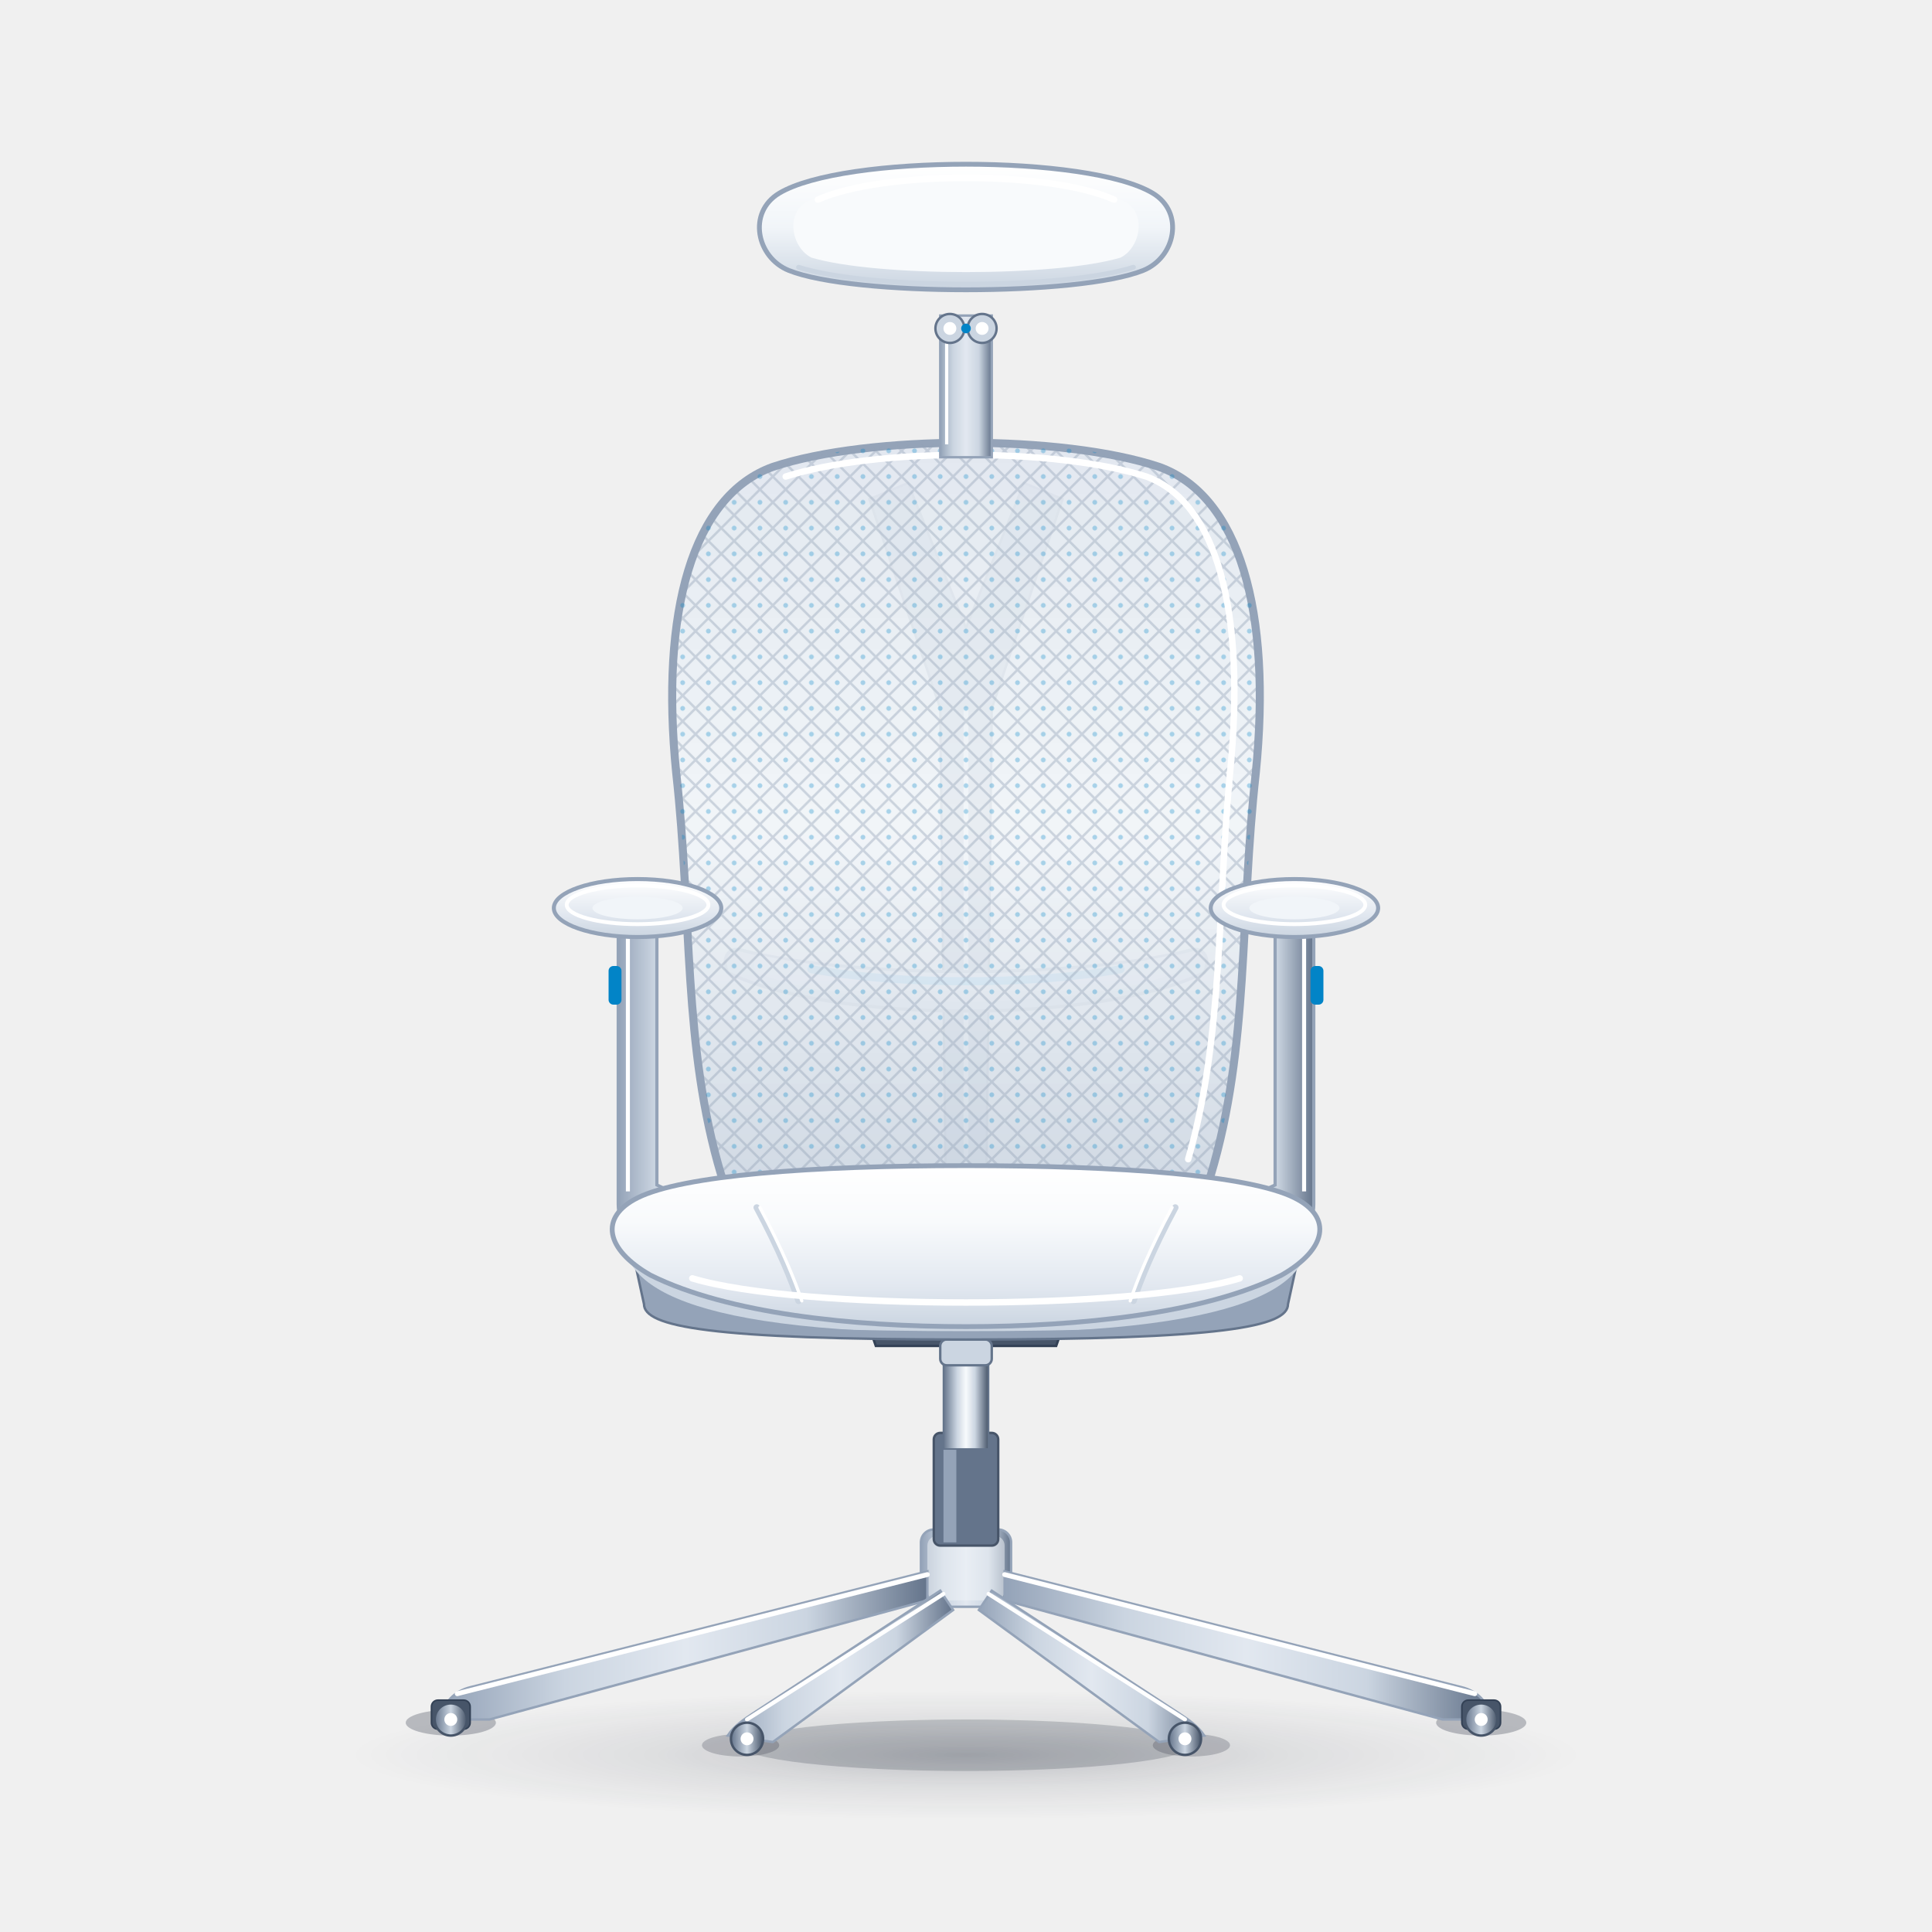
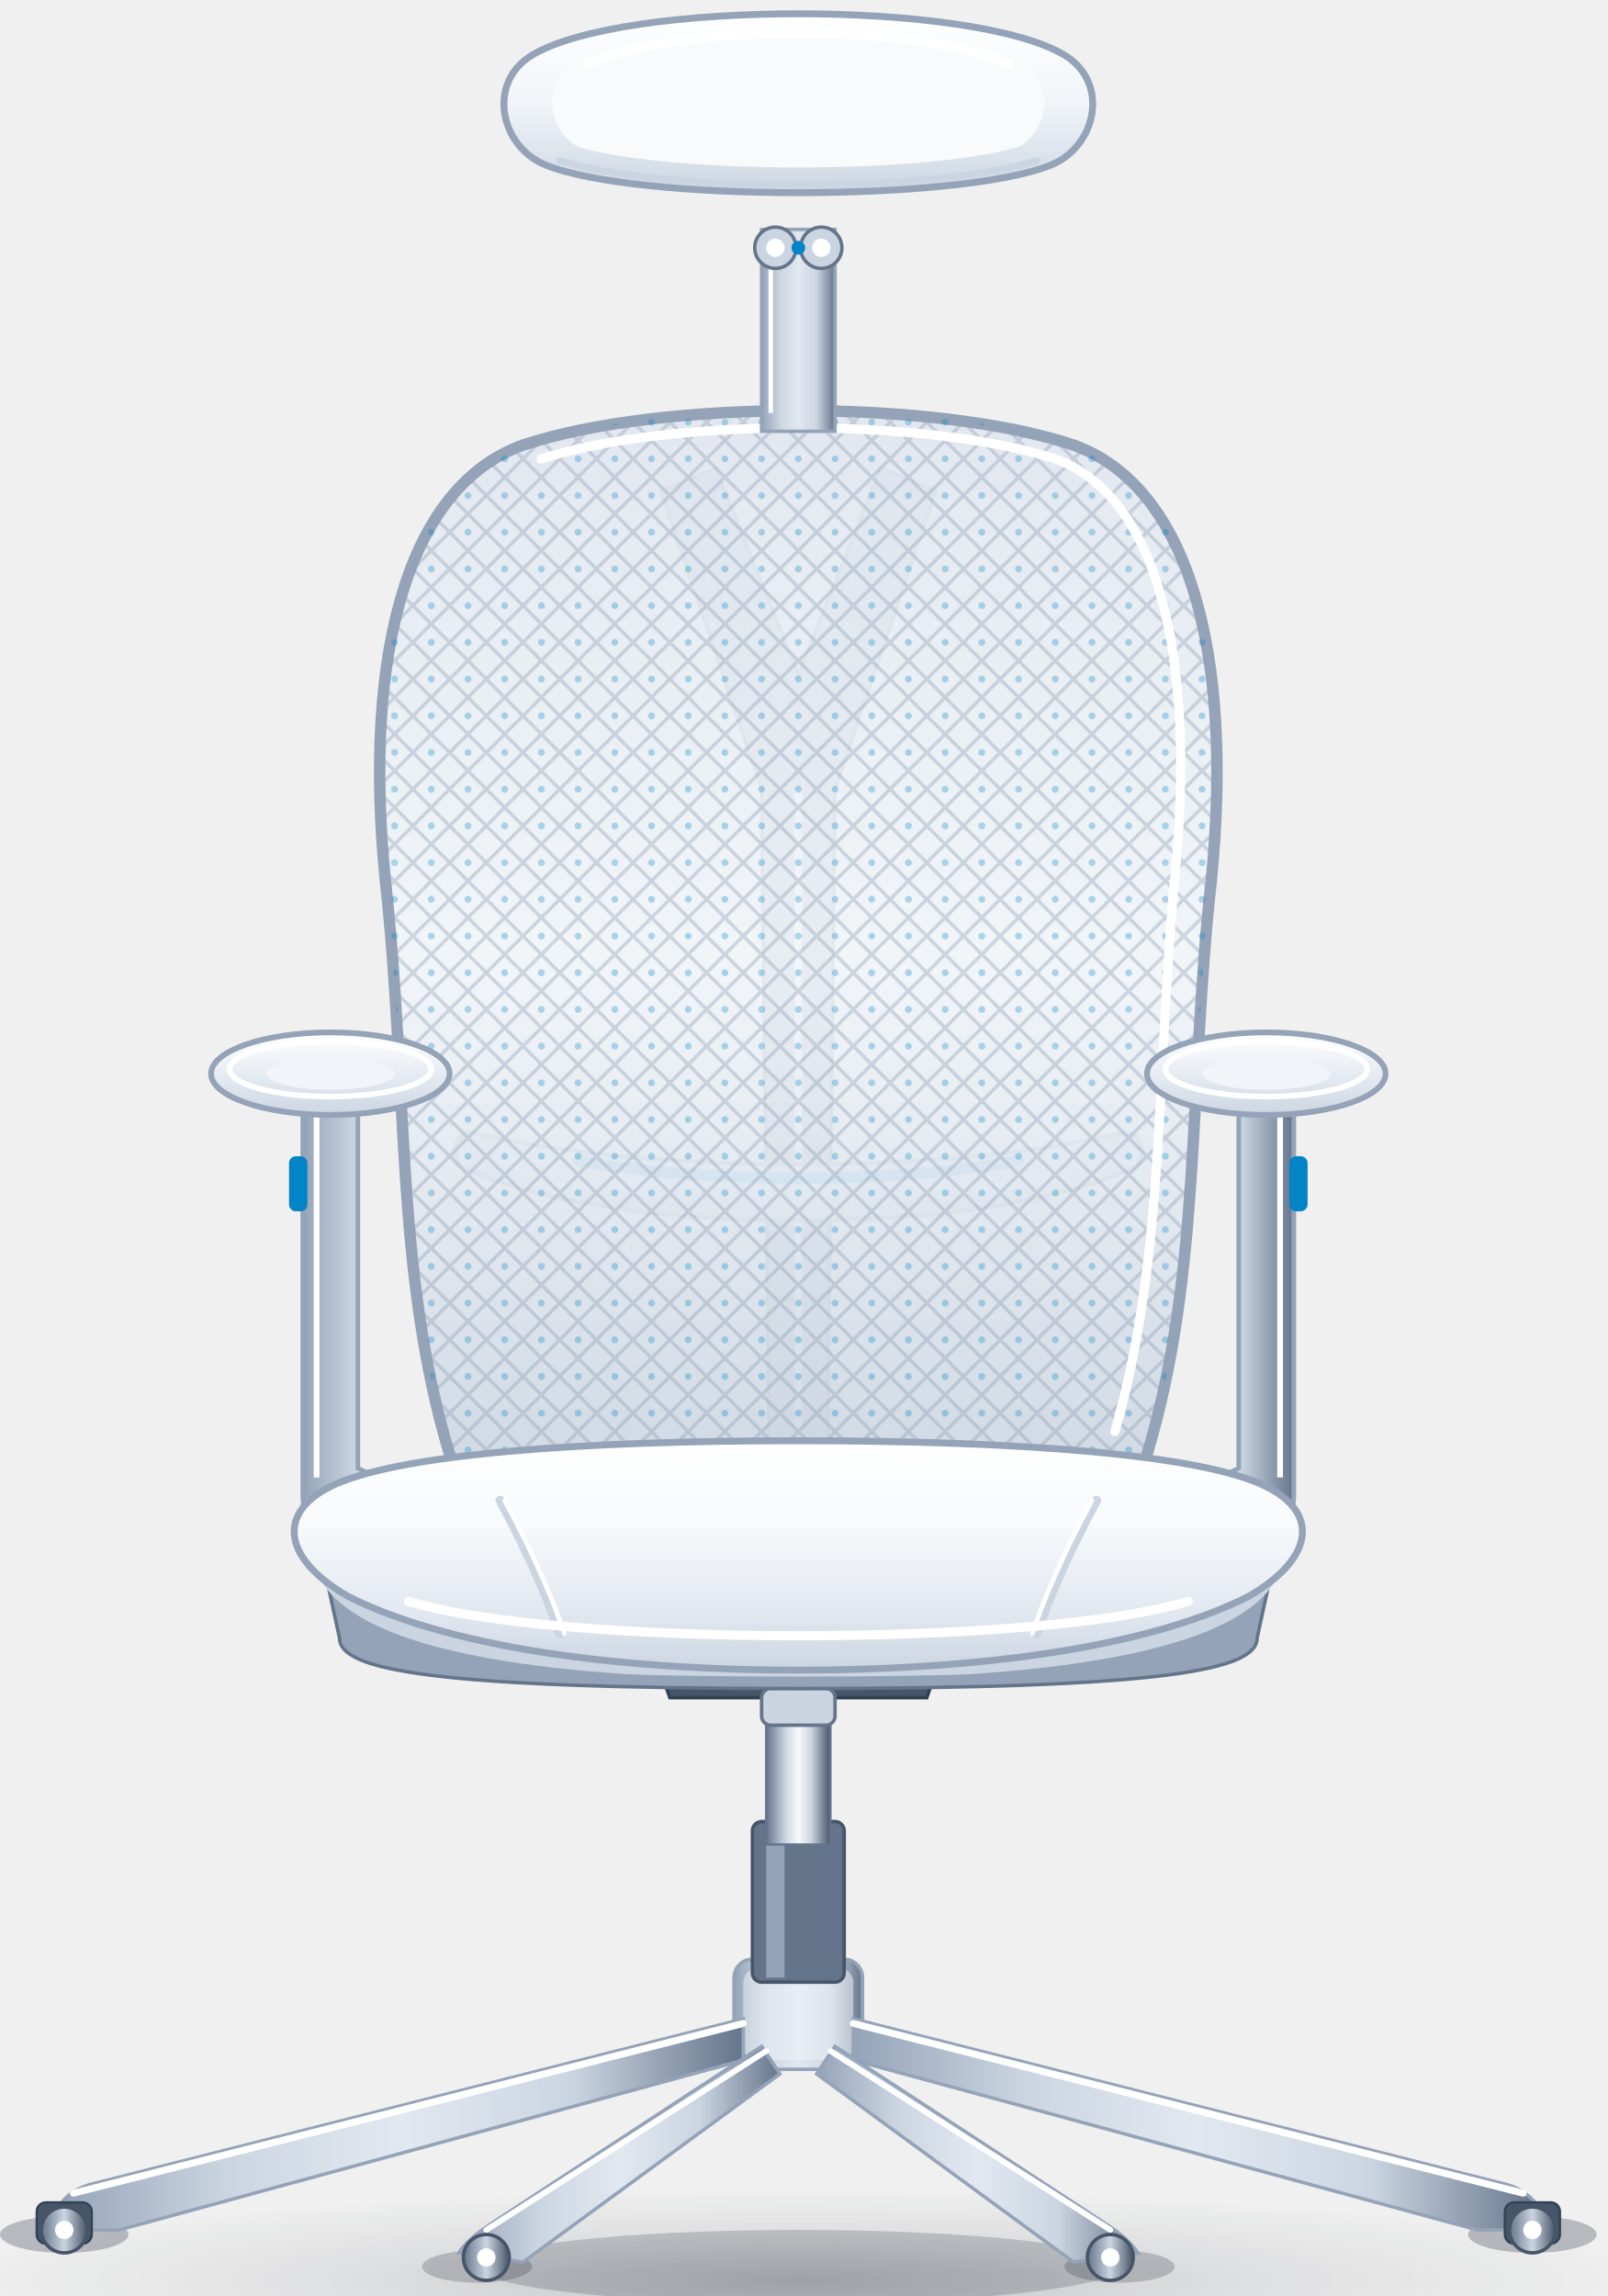
- <svg xmlns="http://www.w3.org/2000/svg" viewBox="0 0 600 600" width="100%" height="100%" fill="none">
+ <svg xmlns="http://www.w3.org/2000/svg" viewBox="126 48 350.4 500.4" fill="none" style="max-height: 500px" width="350.4" height="500.4">
  <defs>
-     <radialGradient id="chair-light-shadow" cx="50%" cy="50%" r="50%" fx="50%" fy="50%">
-       <stop offset="0%" stop-color="#0f172a" stop-opacity="0.22" />
-       <stop offset="50%" stop-color="#0f172a" stop-opacity="0.08" />
-       <stop offset="100%" stop-color="#0f172a" stop-opacity="0" />
+     <linearGradient y2="0%" y1="0%" x2="100%" x1="0%" id="frame-light">
+       <stop stop-color="#94a3b8" offset="0%" />
+       <stop stop-color="#cbd5e1" offset="25%" />
+       <stop stop-color="#e2e8f0" offset="50%" />
+       <stop stop-color="#cbd5e1" offset="75%" />
+       <stop stop-color="#64748b" offset="100%" />
+     </linearGradient>
+     <linearGradient y2="0%" y1="0%" x2="100%" x1="0%" id="gas-lift-chrome">
+       <stop stop-color="#64748b" offset="0%" />
+       <stop stop-color="#cbd5e1" offset="30%" />
+       <stop stop-color="#f8fafc" offset="50%" />
+       <stop stop-color="#cbd5e1" offset="70%" />
+       <stop stop-color="#475569" offset="100%" />
+     </linearGradient>
+     <linearGradient y2="100%" y1="0%" x2="0%" x1="0%" id="mesh-light-gradient">
+       <stop stop-opacity=".95" stop-color="#e2e8f0" offset="0%" />
+       <stop stop-opacity=".9" stop-color="#f1f5f9" offset="50%" />
+       <stop stop-opacity=".95" stop-color="#cbd5e1" offset="100%" />
+     </linearGradient>
+     <linearGradient y2="100%" y1="0%" x2="0%" x1="0%" id="seat-light-cushion">
+       <stop stop-color="#fff" offset="0%" />
+       <stop stop-color="#f8fafc" offset="35%" />
+       <stop stop-color="#e2e8f0" offset="75%" />
+       <stop stop-color="#cbd5e1" offset="100%" />
+     </linearGradient>
+     <linearGradient y2="100%" y1="0%" x2="0%" x1="0%" id="armpad-light-gradient">
+       <stop stop-color="#fff" offset="0%" />
+       <stop stop-color="#e2e8f0" offset="60%" />
+       <stop stop-color="#cbd5e1" offset="100%" />
+     </linearGradient>
+     <linearGradient y2="100%" y1="0%" x2="0%" x1="0%" id="headrest-light-gradient">
+       <stop stop-color="#fff" offset="0%" />
+       <stop stop-color="#f1f5f9" offset="50%" />
+       <stop stop-color="#cbd5e1" offset="100%" />
+     </linearGradient>
+     <linearGradient y2="0%" y1="0%" x2="100%" x1="0%" id="cyan-accent-light">
+       <stop stop-opacity=".6" stop-color="#0284c7" offset="0%" />
+       <stop stop-color="#38bdf8" offset="50%" />
+       <stop stop-opacity=".6" stop-color="#0284c7" offset="100%" />
+     </linearGradient>
+     <linearGradient y2="0%" y1="0%" x2="100%" x1="0%" id="caster-metal-light">
+       <stop stop-color="#64748b" offset="0%" />
+       <stop stop-color="#cbd5e1" offset="50%" />
+       <stop stop-color="#475569" offset="100%" />
+     </linearGradient>
+     <radialGradient fy="50%" fx="50%" r="50%" cy="50%" cx="50%" id="chair-light-shadow">
+       <stop stop-opacity=".22" stop-color="#0f172a" offset="0%" />
+       <stop stop-opacity=".08" stop-color="#0f172a" offset="50%" />
+       <stop stop-opacity="0" stop-color="#0f172a" offset="100%" />
    </radialGradient>
-     <linearGradient id="frame-light" x1="0%" y1="0%" x2="100%" y2="0%">
-       <stop offset="0%" stop-color="#94a3b8" />
-       <stop offset="25%" stop-color="#cbd5e1" />
-       <stop offset="50%" stop-color="#e2e8f0" />
-       <stop offset="75%" stop-color="#cbd5e1" />
-       <stop offset="100%" stop-color="#64748b" />
-     </linearGradient>
-     <linearGradient id="gas-lift-chrome" x1="0%" y1="0%" x2="100%" y2="0%">
-       <stop offset="0%" stop-color="#64748b" />
-       <stop offset="30%" stop-color="#cbd5e1" />
-       <stop offset="50%" stop-color="#f8fafc" />
-       <stop offset="70%" stop-color="#cbd5e1" />
-       <stop offset="100%" stop-color="#475569" />
-     </linearGradient>
-     <linearGradient id="mesh-light-gradient" x1="0%" y1="0%" x2="0%" y2="100%">
-       <stop offset="0%" stop-color="#e2e8f0" stop-opacity="0.95" />
-       <stop offset="50%" stop-color="#f1f5f9" stop-opacity="0.9" />
-       <stop offset="100%" stop-color="#cbd5e1" stop-opacity="0.95" />
-     </linearGradient>
-     <linearGradient id="seat-light-cushion" x1="0%" y1="0%" x2="0%" y2="100%">
-       <stop offset="0%" stop-color="#ffffff" />
-       <stop offset="35%" stop-color="#f8fafc" />
-       <stop offset="75%" stop-color="#e2e8f0" />
-       <stop offset="100%" stop-color="#cbd5e1" />
-     </linearGradient>
-     <linearGradient id="armpad-light-gradient" x1="0%" y1="0%" x2="0%" y2="100%">
-       <stop offset="0%" stop-color="#ffffff" />
-       <stop offset="60%" stop-color="#e2e8f0" />
-       <stop offset="100%" stop-color="#cbd5e1" />
-     </linearGradient>
-     <linearGradient id="headrest-light-gradient" x1="0%" y1="0%" x2="0%" y2="100%">
-       <stop offset="0%" stop-color="#ffffff" />
-       <stop offset="50%" stop-color="#f1f5f9" />
-       <stop offset="100%" stop-color="#cbd5e1" />
-     </linearGradient>
-     <linearGradient id="cyan-accent-light" x1="0%" y1="0%" x2="100%" y2="0%">
-       <stop offset="0%" stop-color="#0284c7" stop-opacity="0.6" />
-       <stop offset="50%" stop-color="#38bdf8" />
-       <stop offset="100%" stop-color="#0284c7" stop-opacity="0.6" />
-     </linearGradient>
-     <linearGradient id="caster-metal-light" x1="0%" y1="0%" x2="100%" y2="0%">
-       <stop offset="0%" stop-color="#64748b" />
-       <stop offset="50%" stop-color="#cbd5e1" />
-       <stop offset="100%" stop-color="#475569" />
-     </linearGradient>
-     <pattern id="mesh-light-pattern" width="8" height="8" patternUnits="userSpaceOnUse">
-       <path d="M 0 4 L 4 0 L 8 4 L 4 8 Z" fill="none" stroke="#94a3b8" stroke-width="0.75" stroke-opacity="0.4" />
-       <circle cx="4" cy="4" r="0.75" fill="#0284c7" fill-opacity="0.3" />
+     <pattern patternUnits="userSpaceOnUse" height="8" width="8" id="mesh-light-pattern">
+       <path d="m0 4 4-4 4 4-4 4Z" stroke-width=".75" stroke-opacity=".4" stroke="#94a3b8" />
+       <circle fill-opacity=".3" fill="#0284c7" r=".75" cy="4" cx="4" />
    </pattern>
  </defs>
-   <ellipse cx="300" cy="545" rx="190" ry="20" fill="url(#chair-light-shadow)" />
-   <ellipse cx="300" cy="542" rx="70" ry="8" fill="#0f172a" fill-opacity="0.18" />
-   <ellipse cx="140" cy="535" rx="14" ry="4" fill="#0f172a" fill-opacity="0.25" />
-   <ellipse cx="460" cy="535" rx="14" ry="4" fill="#0f172a" fill-opacity="0.25" />
-   <ellipse cx="230" cy="542" rx="12" ry="3.5" fill="#0f172a" fill-opacity="0.2" />
-   <ellipse cx="370" cy="542" rx="12" ry="3.5" fill="#0f172a" fill-opacity="0.2" />
+   <ellipse ry="20" rx="190" fill="url(#chair-light-shadow)" cy="545" cx="300" />
+   <ellipse ry="8" rx="70" fill-opacity=".18" fill="#0f172a" cy="542" cx="300" />
+   <ellipse ry="4" rx="14" fill-opacity=".25" fill="#0f172a" cy="535" cx="140" />
+   <ellipse ry="4" rx="14" fill-opacity=".25" fill="#0f172a" cy="535" cx="460" />
+   <ellipse ry="3.5" rx="12" fill-opacity=".2" fill="#0f172a" cy="542" cx="230" />
+   <ellipse ry="3.5" rx="12" fill-opacity=".2" fill="#0f172a" cy="542" cx="370" />
  <g id="star-base">
-     <rect x="286" y="475" width="28" height="24" rx="4" fill="url(#frame-light)" stroke="#94a3b8" stroke-width="0.75" />
-     <rect x="288" y="477" width="24" height="20" rx="3" fill="#f1f5f9" fill-opacity="0.5" />
-     <path d="M 288 488 L 146 524 C 142 525, 138 528, 138 532 L 138 534 L 152 534 L 288 497 Z" fill="url(#frame-light)" stroke="#94a3b8" stroke-width="0.75" />
-     <line x1="288" y1="489" x2="142" y2="526" stroke="#ffffff" stroke-width="1.5" stroke-linecap="round" />
-     <path d="M 312 488 L 454 524 C 458 525, 462 528, 462 532 L 462 534 L 448 534 L 312 497 Z" fill="url(#frame-light)" stroke="#94a3b8" stroke-width="0.75" />
-     <line x1="312" y1="489" x2="458" y2="526" stroke="#ffffff" stroke-width="1.5" stroke-linecap="round" />
-     <path d="M 292 494 L 234 532 C 231 534, 228 536, 226 539 L 240 541 L 296 500 Z" fill="url(#frame-light)" stroke="#94a3b8" stroke-width="0.75" />
-     <line x1="293" y1="495" x2="232" y2="534" stroke="#ffffff" stroke-width="1.25" stroke-linecap="round" />
-     <path d="M 308 494 L 366 532 C 369 534, 372 536, 374 539 L 360 541 L 304 500 Z" fill="url(#frame-light)" stroke="#94a3b8" stroke-width="0.75" />
-     <line x1="307" y1="495" x2="368" y2="534" stroke="#ffffff" stroke-width="1.25" stroke-linecap="round" />
+     <rect rx="4" stroke-width=".75" stroke="#94a3b8" fill="url(#frame-light)" y="475" x="286" height="24" width="28" />
+     <rect rx="3" fill-opacity=".5" fill="#f1f5f9" y="477" x="288" height="20" width="24" />
+     <path d="m288 488-142 36c-4 1-8 4-8 8v2h14l136-37Z" stroke-width=".75" stroke="#94a3b8" fill="url(#frame-light)" />
+     <path d="m288 489-146 37" stroke-width="1.5" stroke-linecap="round" stroke="#fff" />
+     <path d="m312 488 142 36c4 1 8 4 8 8v2h-14l-136-37Z" stroke-width=".75" stroke="#94a3b8" fill="url(#frame-light)" />
+     <path d="m312 489 146 37" stroke-width="1.5" stroke-linecap="round" stroke="#fff" />
+     <path d="m292 494-58 38c-3 2-6 4-8 7l14 2 56-41Z" stroke-width=".75" stroke="#94a3b8" fill="url(#frame-light)" />
+     <path d="m293 495-61 39" stroke-width="1.25" stroke-linecap="round" stroke="#fff" />
+     <path d="m308 494 58 38c3 2 6 4 8 7l-14 2-56-41Z" stroke-width=".75" stroke="#94a3b8" fill="url(#frame-light)" />
+     <path d="m307 495 61 39" stroke-width="1.25" stroke-linecap="round" stroke="#fff" />
    <g id="caster-left">
-       <rect x="134" y="528" width="12" height="9" rx="2" fill="#475569" stroke="#334155" stroke-width="0.5" />
-       <circle cx="140" cy="534" r="5" fill="url(#caster-metal-light)" stroke="#475569" stroke-width="0.75" />
-       <circle cx="140" cy="534" r="2" fill="#ffffff" />
+       <rect rx="2" stroke-width=".5" stroke="#334155" fill="#475569" y="528" x="134" height="9" width="12" />
+       <circle stroke-width=".75" stroke="#475569" fill="url(#caster-metal-light)" r="5" cy="534" cx="140" />
+       <circle fill="#fff" r="2" cy="534" cx="140" />
    </g>
    <g id="caster-right">
-       <rect x="454" y="528" width="12" height="9" rx="2" fill="#475569" stroke="#334155" stroke-width="0.5" />
-       <circle cx="460" cy="534" r="5" fill="url(#caster-metal-light)" stroke="#475569" stroke-width="0.75" />
-       <circle cx="460" cy="534" r="2" fill="#ffffff" />
+       <rect rx="2" stroke-width=".5" stroke="#334155" fill="#475569" y="528" x="454" height="9" width="12" />
+       <circle stroke-width=".75" stroke="#475569" fill="url(#caster-metal-light)" r="5" cy="534" cx="460" />
+       <circle fill="#fff" r="2" cy="534" cx="460" />
    </g>
    <g id="caster-mid-left">
-       <circle cx="232" cy="540" r="5" fill="url(#caster-metal-light)" stroke="#475569" stroke-width="0.75" />
-       <circle cx="232" cy="540" r="2" fill="#ffffff" />
+       <circle stroke-width=".75" stroke="#475569" fill="url(#caster-metal-light)" r="5" cy="540" cx="232" />
+       <circle fill="#fff" r="2" cy="540" cx="232" />
    </g>
    <g id="caster-mid-right">
-       <circle cx="368" cy="540" r="5" fill="url(#caster-metal-light)" stroke="#475569" stroke-width="0.75" />
-       <circle cx="368" cy="540" r="2" fill="#ffffff" />
+       <circle stroke-width=".75" stroke="#475569" fill="url(#caster-metal-light)" r="5" cy="540" cx="368" />
+       <circle fill="#fff" r="2" cy="540" cx="368" />
    </g>
  </g>
  <g id="gas-lift-column">
-     <rect x="290" y="445" width="20" height="35" rx="2" fill="#64748b" stroke="#475569" stroke-width="0.75" />
-     <rect x="293" y="446" width="4" height="33" fill="#94a3b8" />
-     <rect x="293" y="415" width="14" height="35" fill="url(#gas-lift-chrome)" stroke="#64748b" stroke-width="0.5" />
-     <path d="M 265 398 L 335 398 L 328 418 L 272 418 Z" fill="#475569" stroke="#334155" stroke-width="0.75" />
-     <rect x="292" y="416" width="16" height="8" rx="2" fill="#cbd5e1" stroke="#64748b" stroke-width="0.75" />
-     <rect x="250" y="405" width="18" height="4" rx="2" fill="#94a3b8" />
-     <rect x="332" y="405" width="18" height="4" rx="2" fill="#94a3b8" />
-     <circle cx="253" cy="407" r="1.25" fill="#0284c7" />
-     <circle cx="347" cy="407" r="1.25" fill="#0284c7" />
+     <rect rx="2" stroke-width=".75" stroke="#475569" fill="#64748b" y="445" x="290" height="35" width="20" />
+     <path d="M293 446h4v33h-4z" fill="#94a3b8" />
+     <path d="M293 415h14v35h-14z" stroke-width=".5" stroke="#64748b" fill="url(#gas-lift-chrome)" />
+     <path d="M265 398h70l-7 20h-56Z" stroke-width=".75" stroke="#334155" fill="#475569" />
+     <rect rx="2" stroke-width=".75" stroke="#64748b" fill="#cbd5e1" y="416" x="292" height="8" width="16" />
+     <rect rx="2" fill="#94a3b8" y="405" x="250" height="4" width="18" />
+     <rect rx="2" fill="#94a3b8" y="405" x="332" height="4" width="18" />
+     <circle fill="#0284c7" r="1.25" cy="407" cx="253" />
+     <circle fill="#0284c7" r="1.25" cy="407" cx="347" />
  </g>
  <g id="armrest-supports">
-     <path d="M 238 396 L 202 388 C 196 386, 192 380, 192 374 L 192 285 L 204 285 L 204 368 L 238 384 Z" fill="url(#frame-light)" stroke="#94a3b8" stroke-width="1" />
-     <line x1="195" y1="288" x2="195" y2="370" stroke="#ffffff" stroke-width="1.25" />
-     <rect x="189" y="300" width="4" height="12" rx="1.5" fill="#0284c7" />
-     <path d="M 362 396 L 398 388 C 404 386, 408 380, 408 374 L 408 285 L 396 285 L 396 368 L 362 384 Z" fill="url(#frame-light)" stroke="#94a3b8" stroke-width="1" />
-     <line x1="405" y1="288" x2="405" y2="370" stroke="#ffffff" stroke-width="1.25" />
-     <rect x="407" y="300" width="4" height="12" rx="1.5" fill="#0284c7" />
+     <path d="m238 396-36-8c-6-2-10-8-10-14v-89h12v83l34 16Z" stroke="#94a3b8" fill="url(#frame-light)" />
+     <path d="M195 288v82" stroke-width="1.25" stroke="#fff" />
+     <rect rx="1.5" fill="#0284c7" y="300" x="189" height="12" width="4" />
+     <path d="m362 396 36-8c6-2 10-8 10-14v-89h-12v83l-34 16Z" stroke="#94a3b8" fill="url(#frame-light)" />
+     <path d="M405 288v82" stroke-width="1.25" stroke="#fff" />
+     <rect rx="1.5" fill="#0284c7" y="300" x="407" height="12" width="4" />
  </g>
  <g id="backrest">
-     <path d="M 294 395 L 306 395 L 308 220 L 330 155 L 318 150 L 300 195 L 282 150 L 270 155 L 292 220 Z" fill="#94a3b8" stroke="#64748b" stroke-width="0.75" />
-     <line x1="300" y1="220" x2="300" y2="390" stroke="#ffffff" stroke-width="1.5" />
+     <path d="M294 395h12l2-175 22-65-12-5-18 45-18-45-12 5 22 65Z" stroke-width=".75" stroke="#64748b" fill="#94a3b8" />
+     <path d="M300 220v170" stroke-width="1.5" stroke="#fff" />
    <g id="lumbar-support">
-       <path d="M 230 295 C 265 304, 335 304, 370 295 C 374 294, 376 298, 374 302 C 342 318, 258 318, 226 302 C 224 298, 226 294, 230 295 Z" fill="#cbd5e1" stroke="#94a3b8" stroke-width="1" />
-       <path d="M 238 297 C 270 304, 330 304, 362 297 C 365 296, 367 299, 365 302 C 338 314, 262 314, 235 302 C 233 299, 235 296, 238 297 Z" fill="#e2e8f0" />
-       <path d="M 252 301 C 280 306, 320 306, 348 301" stroke="url(#cyan-accent-light)" stroke-width="2.5" stroke-linecap="round" />
+       <path d="M230 295c35 9 105 9 140 0 4-1 6 3 4 7-32 16-116 16-148 0-2-4 0-8 4-7Z" stroke="#94a3b8" fill="#cbd5e1" />
+       <path d="M238 297c32 7 92 7 124 0 3-1 5 2 3 5-27 12-103 12-130 0-2-3 0-6 3-5" fill="#e2e8f0" />
+       <path d="M252 301c28 5 68 5 96 0" stroke-width="2.5" stroke-linecap="round" stroke="url(#cyan-accent-light)" />
    </g>
-     <path d="M 240 145 C 270 135, 330 135, 360 145 C 385 154, 395 190, 390 240 C 385 285, 388 325, 376 365 C 372 376, 362 380, 350 380 C 320 382, 280 382, 250 380 C 238 380, 228 376, 224 365 C 212 325, 215 285, 210 240 C 205 190, 215 154, 240 145 Z" fill="url(#mesh-light-gradient)" stroke="#94a3b8" stroke-width="2.5" />
-     <path d="M 240 145 C 270 135, 330 135, 360 145 C 385 154, 395 190, 390 240 C 385 285, 388 325, 376 365 C 372 376, 362 380, 350 380 C 320 382, 280 382, 250 380 C 238 380, 228 376, 224 365 C 212 325, 215 285, 210 240 C 205 190, 215 154, 240 145 Z" fill="url(#mesh-light-pattern)" />
-     <path d="M 244 148 C 272 139, 328 139, 356 148 C 378 156, 387 190, 382 240 C 378 282, 380 322, 369 360" stroke="#ffffff" stroke-width="2" stroke-linecap="round" />
+     <path d="M240 145c30-10 90-10 120 0 25 9 35 45 30 95-5 45-2 85-14 125-4 11-14 15-26 15-30 2-70 2-100 0-12 0-22-4-26-15-12-40-9-80-14-125-5-50 5-86 30-95Z" stroke-width="2.5" stroke="#94a3b8" fill="url(#mesh-light-gradient)" />
+     <path d="M240 145c30-10 90-10 120 0 25 9 35 45 30 95-5 45-2 85-14 125-4 11-14 15-26 15-30 2-70 2-100 0-12 0-22-4-26-15-12-40-9-80-14-125-5-50 5-86 30-95" fill="url(#mesh-light-pattern)" />
+     <path d="M244 148c28-9 84-9 112 0 22 8 31 42 26 92-4 42-2 82-13 120" stroke-width="2" stroke-linecap="round" stroke="#fff" />
  </g>
  <g id="seat-pan">
-     <path d="M 195 382 C 195 374, 215 370, 300 370 C 385 370, 405 374, 405 382 L 400 405 C 400 412, 380 416, 300 416 C 220 416, 200 412, 200 405 Z" fill="#94a3b8" stroke="#64748b" stroke-width="0.75" />
-     <path d="M 194 382 C 196 395, 218 410, 300 410 C 382 410, 404 395, 406 382 C 408 396, 396 414, 300 414 C 204 414, 192 396, 194 382 Z" fill="#cbd5e1" />
-     <path d="M 198 372 C 212 365, 252 362, 300 362 C 348 362, 388 365, 402 372 C 414 378, 412 388, 398 396 C 374 408, 335 412, 300 412 C 265 412, 226 408, 202 396 C 188 388, 186 378, 198 372 Z" fill="url(#seat-light-cushion)" stroke="#94a3b8" stroke-width="1.5" />
-     <path d="M 235 375 C 242 388, 246 398, 248 404" stroke="#cbd5e1" stroke-width="2" stroke-linecap="round" />
-     <path d="M 236 375 C 243 388, 247 398, 249 404" stroke="#ffffff" stroke-width="1" stroke-linecap="round" />
-     <path d="M 365 375 C 358 388, 354 398, 352 404" stroke="#cbd5e1" stroke-width="2" stroke-linecap="round" />
-     <path d="M 364 375 C 357 388, 353 398, 351 404" stroke="#ffffff" stroke-width="1" stroke-linecap="round" />
-     <path d="M 215 397 C 248 407, 352 407, 385 397" stroke="#ffffff" stroke-width="2" stroke-linecap="round" />
-     <path d="M 218 411 C 250 415, 350 415, 382 411" stroke="#94a3b8" stroke-width="1.2" stroke-linecap="round" />
+     <path d="M195 382c0-8 20-12 105-12s105 4 105 12l-5 23c0 7-20 11-100 11s-100-4-100-11Z" stroke-width=".75" stroke="#64748b" fill="#94a3b8" />
+     <path d="M194 382c2 13 24 28 106 28s104-15 106-28c2 14-10 32-106 32s-108-18-106-32" fill="#cbd5e1" />
+     <path d="M198 372c14-7 54-10 102-10s88 3 102 10c12 6 10 16-4 24-24 12-63 16-98 16s-74-4-98-16c-14-8-16-18-4-24Z" stroke-width="1.5" stroke="#94a3b8" fill="url(#seat-light-cushion)" />
+     <path d="M235 375c7 13 11 23 13 29" stroke-width="2" stroke-linecap="round" stroke="#cbd5e1" />
+     <path d="M236 375c7 13 11 23 13 29" stroke-linecap="round" stroke="#fff" />
+     <path d="M365 375c-7 13-11 23-13 29" stroke-width="2" stroke-linecap="round" stroke="#cbd5e1" />
+     <path d="M364 375c-7 13-11 23-13 29" stroke-linecap="round" stroke="#fff" />
+     <path d="M215 397c33 10 137 10 170 0" stroke-width="2" stroke-linecap="round" stroke="#fff" />
+     <path d="M218 411c32 4 132 4 164 0" stroke-width="1.2" stroke-linecap="round" stroke="#94a3b8" />
  </g>
  <g id="armrest-pads">
    <g id="armpad-left">
-       <ellipse cx="198" cy="282" rx="26" ry="9" fill="url(#armpad-light-gradient)" stroke="#94a3b8" stroke-width="1.25" />
-       <ellipse cx="198" cy="281" rx="22" ry="6" fill="none" stroke="#ffffff" stroke-width="1.2" />
-       <ellipse cx="198" cy="282" rx="14" ry="3.5" fill="#f1f5f9" />
+       <ellipse ry="9" rx="26" stroke-width="1.25" stroke="#94a3b8" fill="url(#armpad-light-gradient)" cy="282" cx="198" />
+       <ellipse ry="6" rx="22" stroke-width="1.2" stroke="#fff" cy="281" cx="198" />
+       <ellipse ry="3.5" rx="14" fill="#f1f5f9" cy="282" cx="198" />
    </g>
    <g id="armpad-right">
-       <ellipse cx="402" cy="282" rx="26" ry="9" fill="url(#armpad-light-gradient)" stroke="#94a3b8" stroke-width="1.25" />
-       <ellipse cx="402" cy="281" rx="22" ry="6" fill="none" stroke="#ffffff" stroke-width="1.2" />
-       <ellipse cx="402" cy="282" rx="14" ry="3.5" fill="#f1f5f9" />
+       <ellipse ry="9" rx="26" stroke-width="1.25" stroke="#94a3b8" fill="url(#armpad-light-gradient)" cy="282" cx="402" />
+       <ellipse ry="6" rx="22" stroke-width="1.2" stroke="#fff" cy="281" cx="402" />
+       <ellipse ry="3.5" rx="14" fill="#f1f5f9" cy="282" cx="402" />
    </g>
  </g>
  <g id="headrest">
-     <path d="M 292 142 L 292 98 L 308 98 L 308 142 Z" fill="url(#frame-light)" stroke="#94a3b8" stroke-width="0.75" />
-     <line x1="294" y1="102" x2="294" y2="138" stroke="#ffffff" stroke-width="1" />
-     <circle cx="295" cy="102" r="4.5" fill="#cbd5e1" stroke="#64748b" stroke-width="0.75" />
-     <circle cx="295" cy="102" r="2" fill="#ffffff" />
-     <circle cx="305" cy="102" r="4.5" fill="#cbd5e1" stroke="#64748b" stroke-width="0.75" />
-     <circle cx="305" cy="102" r="2" fill="#ffffff" />
-     <path d="M 245 84 C 265 92, 335 92, 355 84 C 365 80, 368 66, 358 60 C 338 48, 262 48, 242 60 C 232 66, 235 80, 245 84 Z" fill="url(#headrest-light-gradient)" stroke="#94a3b8" stroke-width="1.5" />
-     <path d="M 252 80 C 272 86, 328 86, 348 80 C 354 77, 356 67, 350 63 C 334 54, 266 54, 250 63 C 244 67, 246 77, 252 80 Z" fill="#f8fafc" />
-     <path d="M 254 62 C 274 53, 326 53, 346 62" stroke="#ffffff" stroke-width="2" stroke-linecap="round" />
-     <path d="M 248 83 C 270 90, 330 90, 352 83" stroke="#cbd5e1" stroke-width="1.5" stroke-linecap="round" />
-     <circle cx="300" cy="102" r="1.5" fill="#0284c7" />
+     <path d="M292 142V98h16v44Z" stroke-width=".75" stroke="#94a3b8" fill="url(#frame-light)" />
+     <path d="M294 102v36" stroke="#fff" />
+     <circle stroke-width=".75" stroke="#64748b" fill="#cbd5e1" r="4.5" cy="102" cx="295" />
+     <circle fill="#fff" r="2" cy="102" cx="295" />
+     <circle stroke-width=".75" stroke="#64748b" fill="#cbd5e1" r="4.5" cy="102" cx="305" />
+     <circle fill="#fff" r="2" cy="102" cx="305" />
+     <path d="M245 84c20 8 90 8 110 0 10-4 13-18 3-24-20-12-96-12-116 0-10 6-7 20 3 24Z" stroke-width="1.5" stroke="#94a3b8" fill="url(#headrest-light-gradient)" />
+     <path d="M252 80c20 6 76 6 96 0 6-3 8-13 2-17-16-9-84-9-100 0-6 4-4 14 2 17" fill="#f8fafc" />
+     <path d="M254 62c20-9 72-9 92 0" stroke-width="2" stroke-linecap="round" stroke="#fff" />
+     <path d="M248 83c22 7 82 7 104 0" stroke-width="1.5" stroke-linecap="round" stroke="#cbd5e1" />
+     <circle fill="#0284c7" r="1.5" cy="102" cx="300" />
  </g>
</svg>
